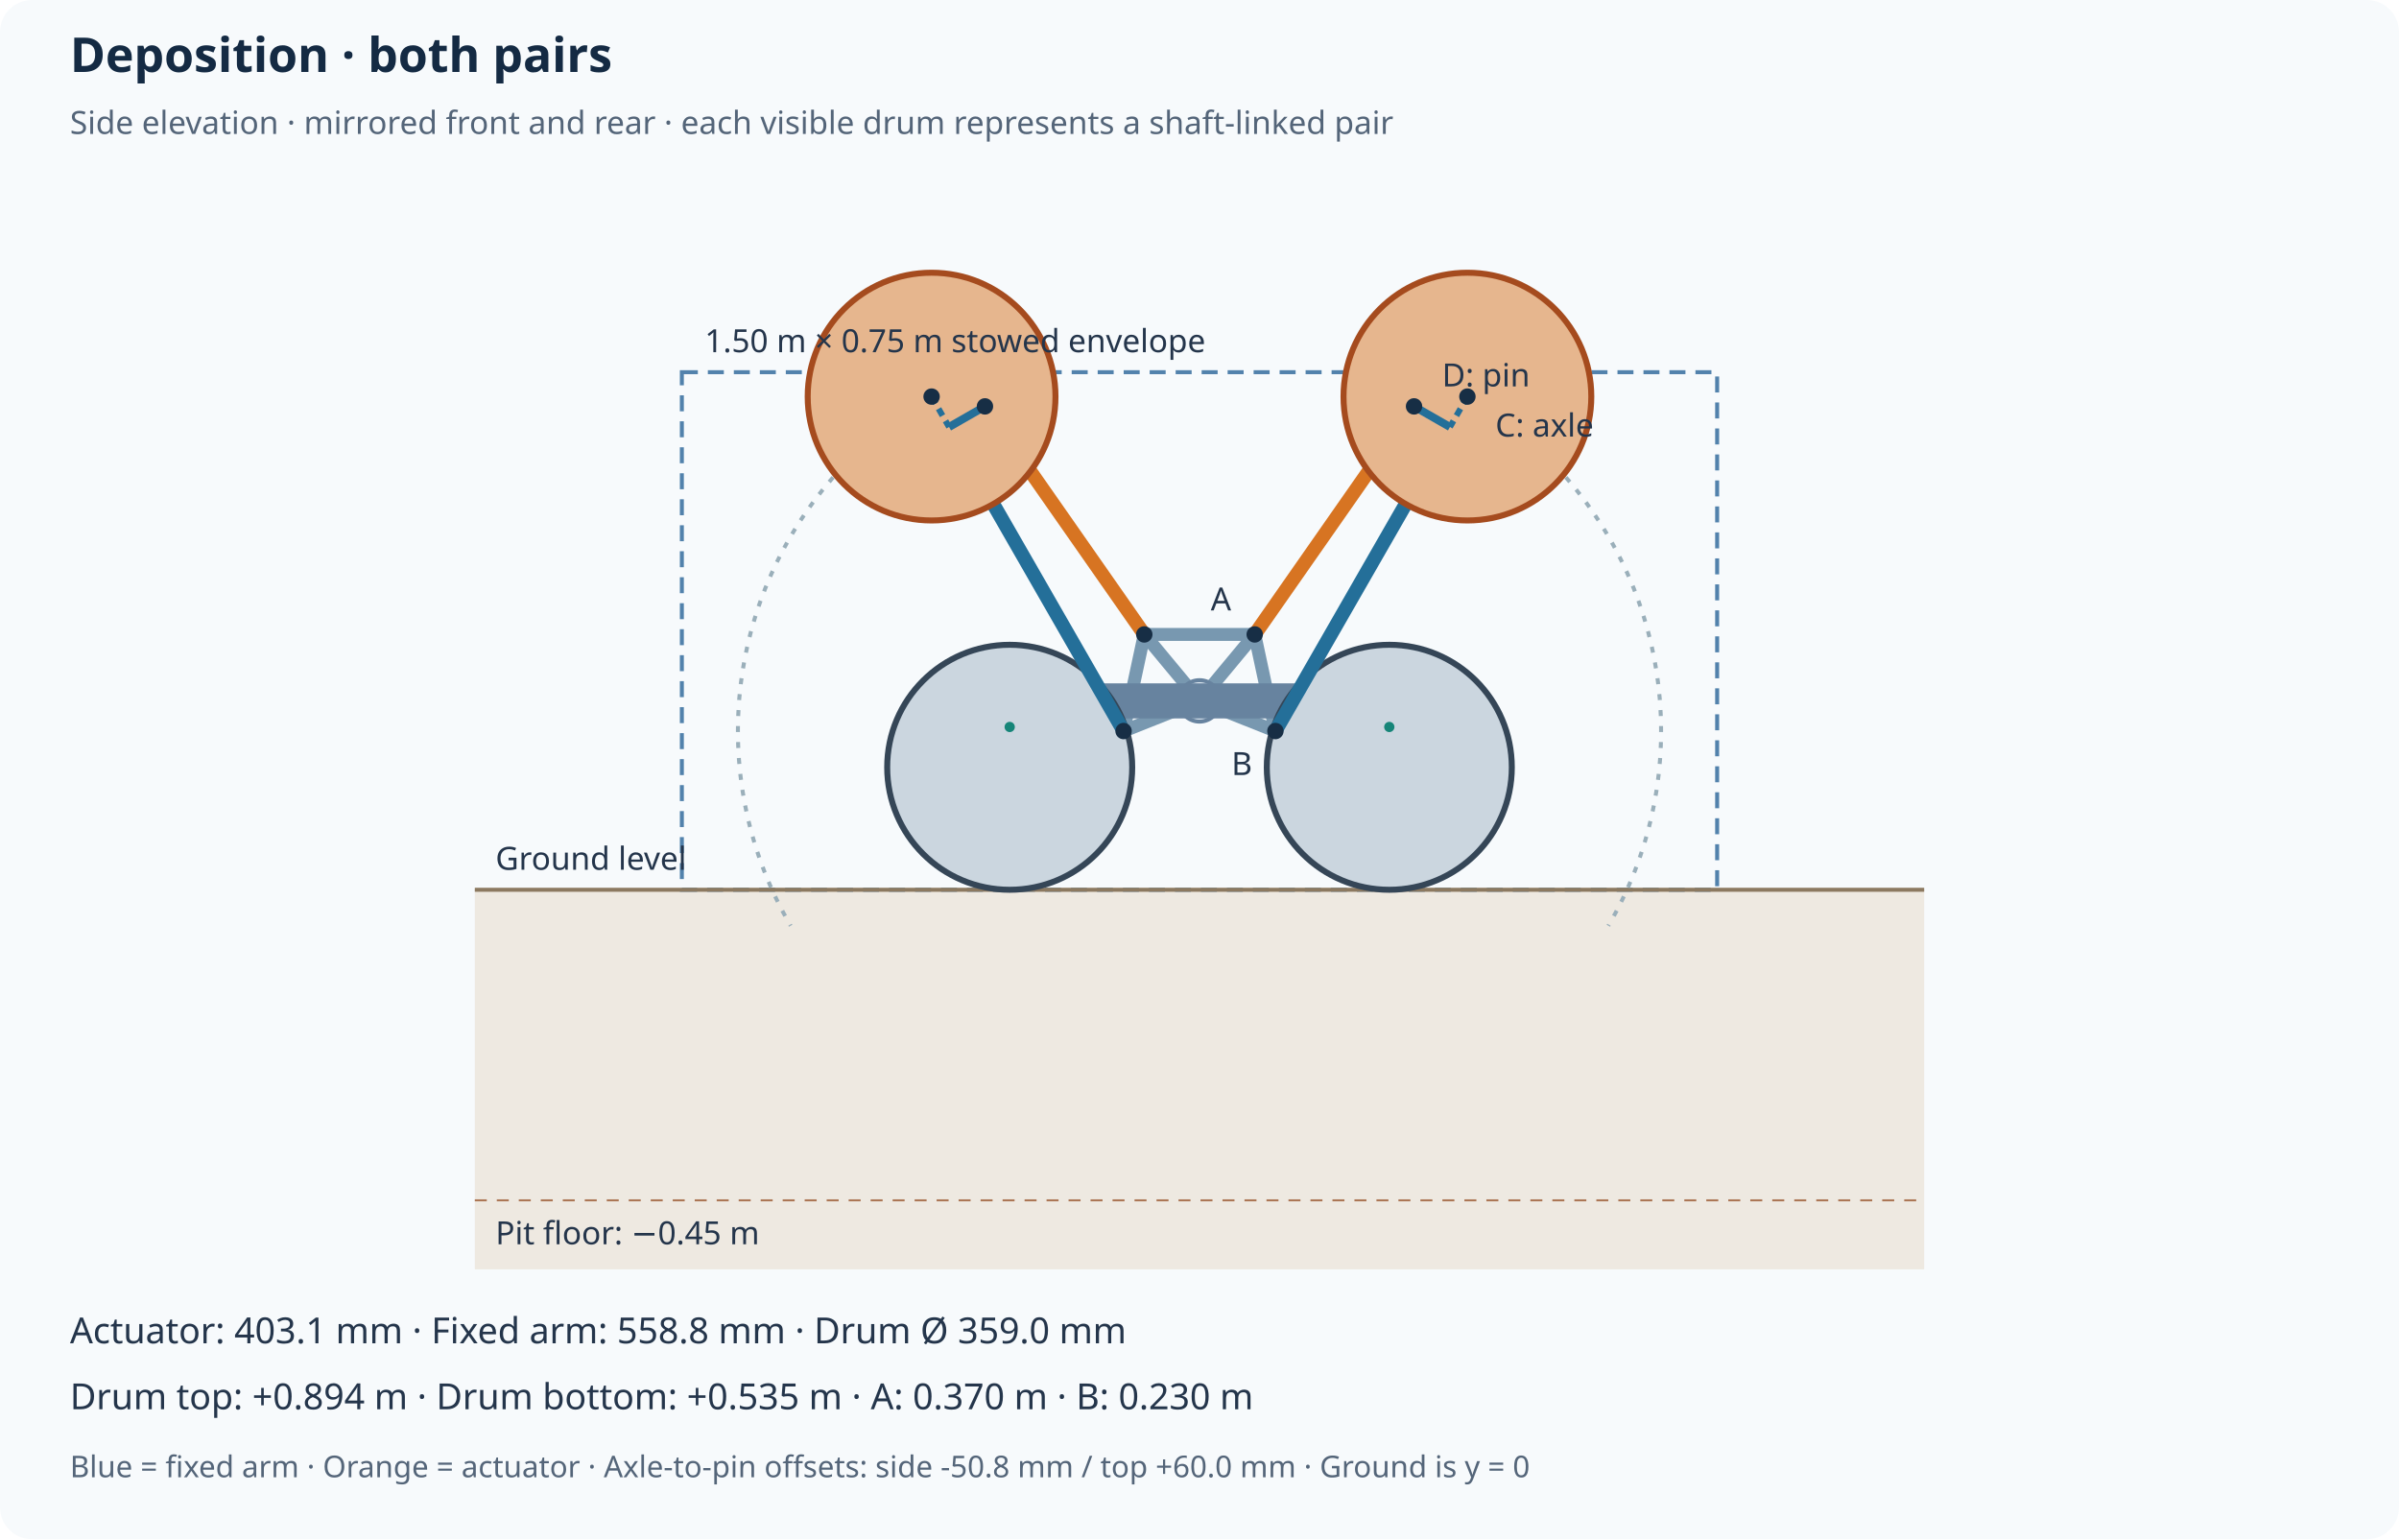
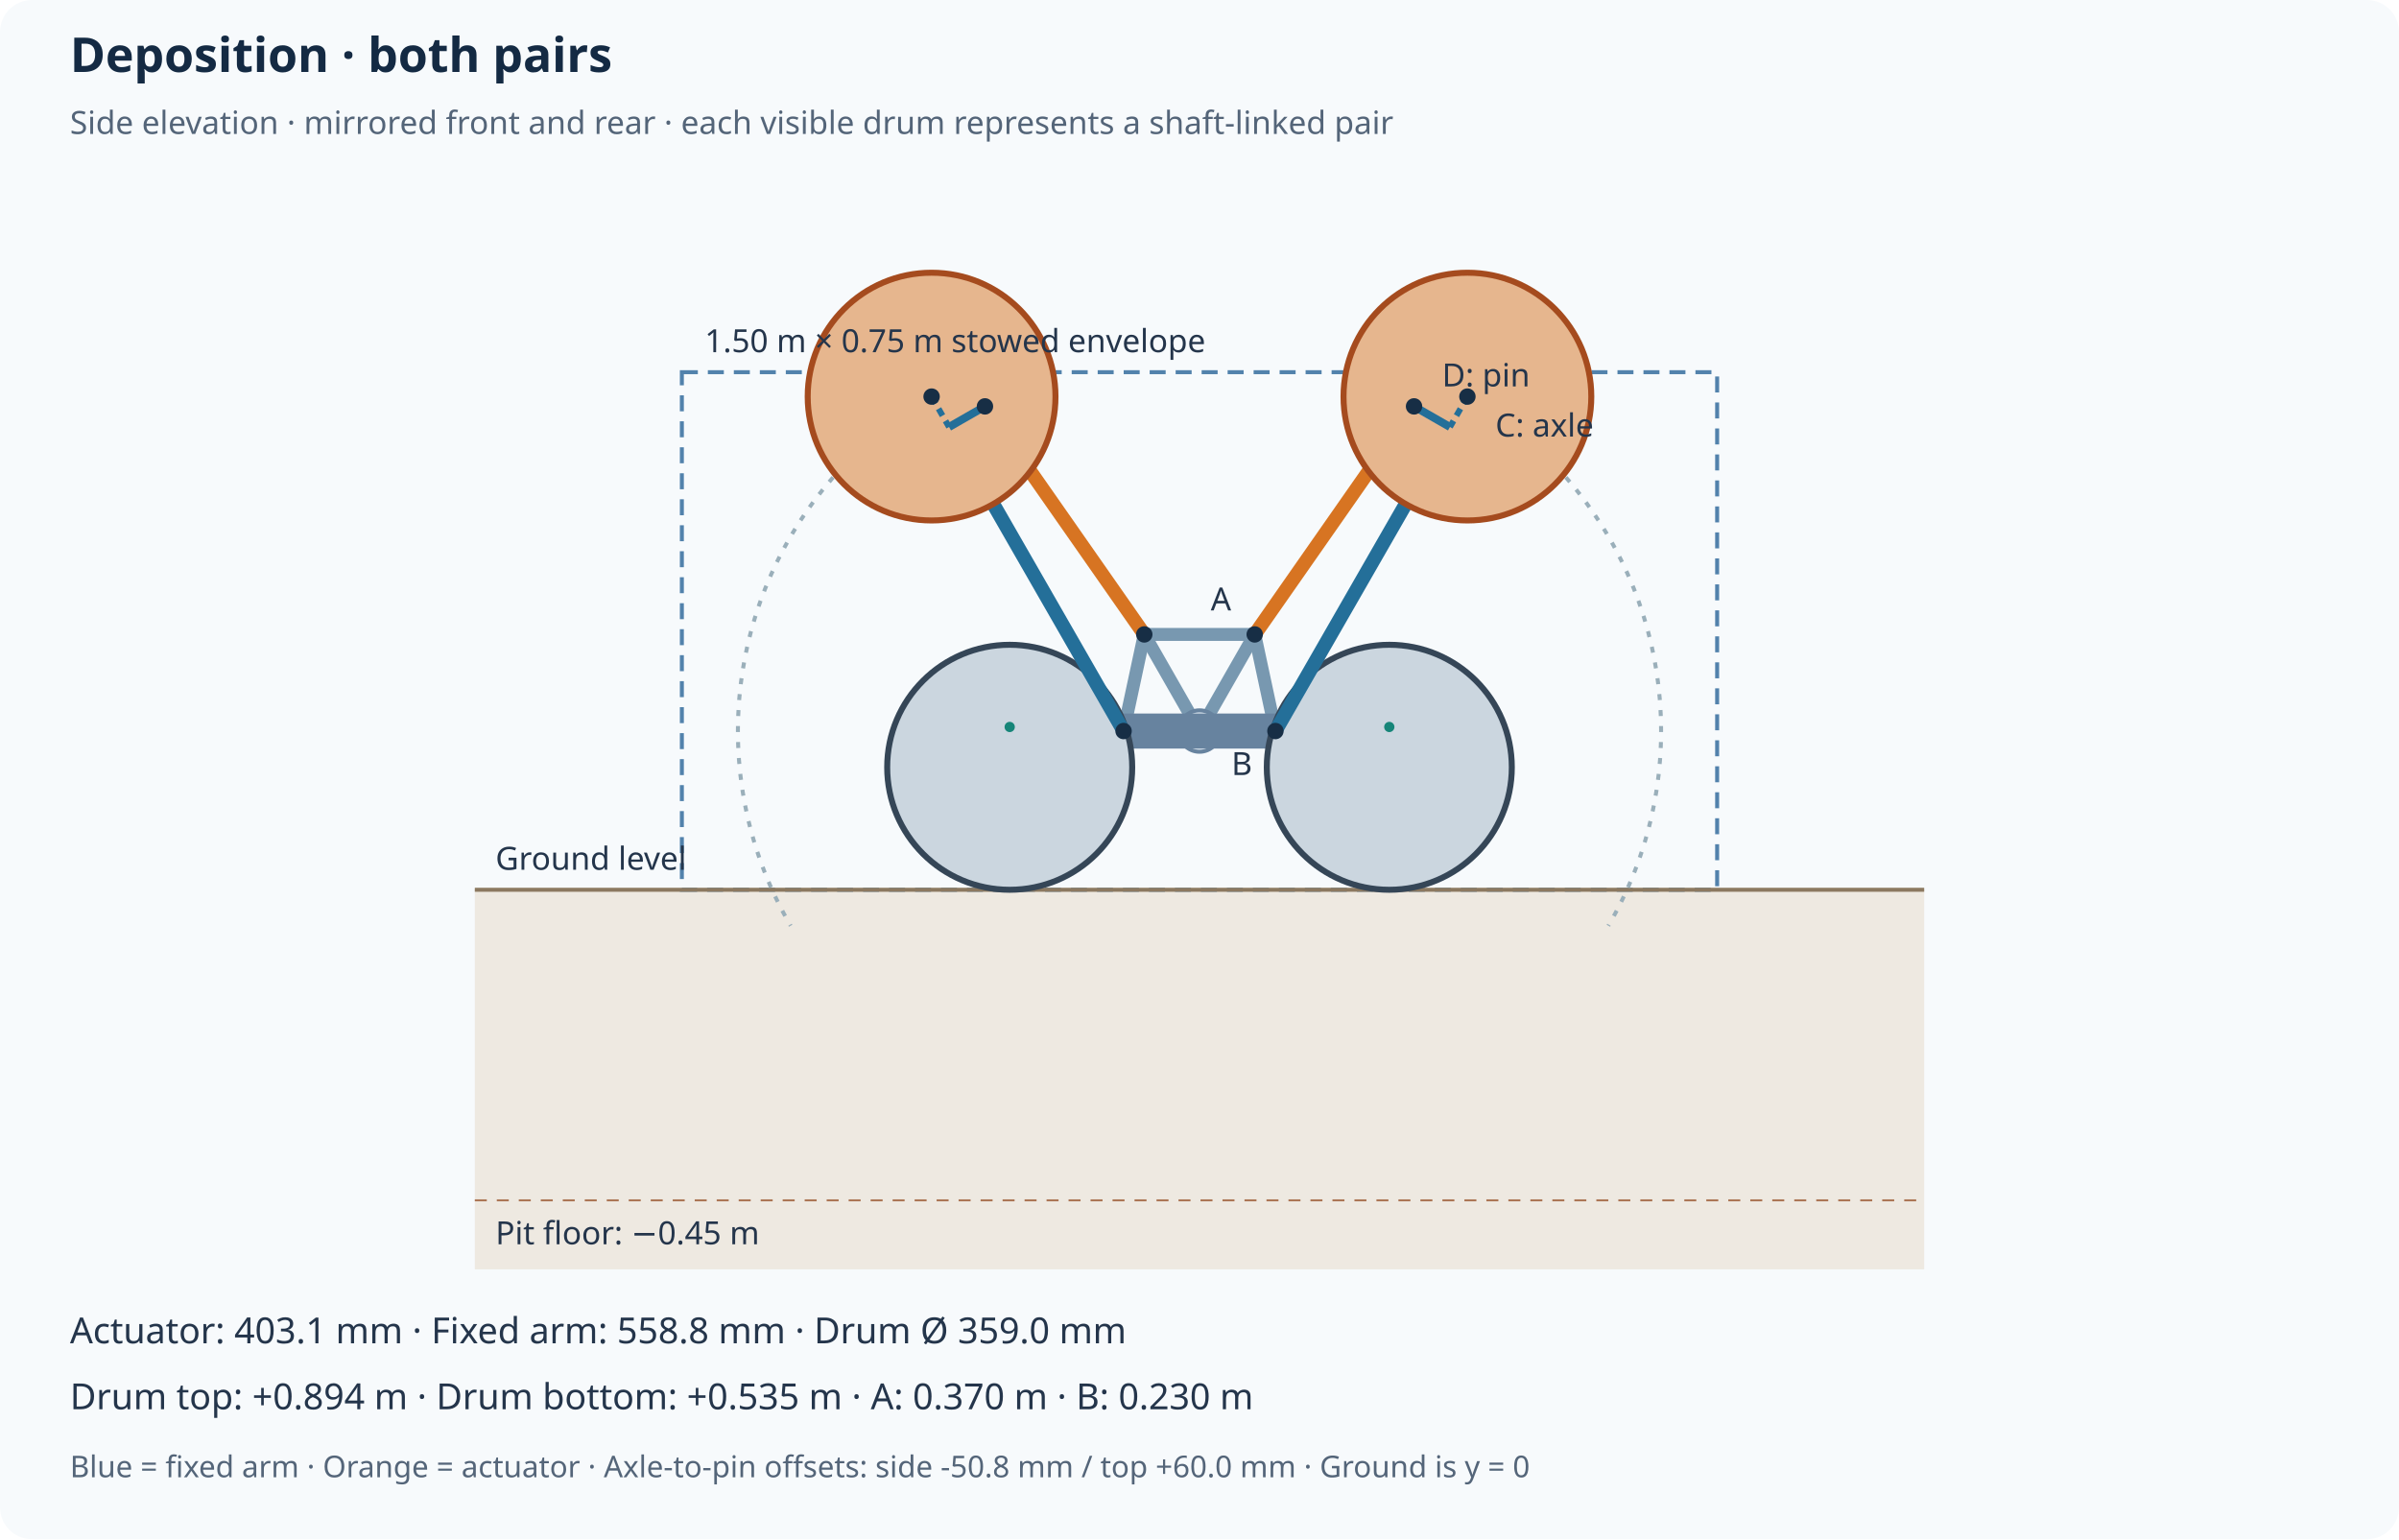
<svg xmlns="http://www.w3.org/2000/svg" viewBox="0 0 1200 770" role="img" aria-label="Deposition · both pairs">
  <rect width="1200" height="770" rx="16" fill="#f7fafc" />
  <text x="35" y="36" font-family="sans-serif" font-size="24" font-weight="700" fill="#142a43">Deposition · both pairs</text>
  <g font-family="sans-serif">
    <text x="35" y="67" font-size="16" fill="#546579">Side elevation · mirrored front and rear · each visible drum represents a shaft-linked pair</text>
    <rect x="237.501" y="445.120" width="724.998" height="189.880" fill="#eee9e1" stroke="none" stroke-width="2" stroke-dasharray="" />
    <rect x="341.072" y="186.192" width="517.855" height="258.928" fill="none" stroke="#5282ac" stroke-width="2" stroke-dasharray="8 5" />
    <line x1="237.501" y1="445.120" x2="962.499" y2="445.120" stroke="#8c7960" stroke-width="2" stroke-dasharray="" />
    <line x1="237.501" y1="600.476" x2="962.499" y2="600.476" stroke="#ac7756" stroke-width="1" stroke-dasharray="6 5" />
-     <line x1="600.000" y1="350.628" x2="627.619" y2="317.382" stroke="#7898b0" stroke-width="6.473" stroke-dasharray="" />
-     <line x1="600.000" y1="350.628" x2="637.976" y2="365.715" stroke="#7898b0" stroke-width="6.473" stroke-dasharray="" />
-     <line x1="600.000" y1="350.628" x2="572.381" y2="317.382" stroke="#7898b0" stroke-width="6.473" stroke-dasharray="" />
-     <line x1="600.000" y1="350.628" x2="562.024" y2="365.715" stroke="#7898b0" stroke-width="6.473" stroke-dasharray="" />
+     <line x1="600.000" y1="365.715" x2="627.619" y2="317.382" stroke="#7898b0" stroke-width="6.473" stroke-dasharray="" />
+     <line x1="600.000" y1="365.715" x2="637.976" y2="365.715" stroke="#7898b0" stroke-width="6.473" stroke-dasharray="" />
+     <line x1="600.000" y1="365.715" x2="572.381" y2="317.382" stroke="#7898b0" stroke-width="6.473" stroke-dasharray="" />
+     <line x1="600.000" y1="365.715" x2="562.024" y2="365.715" stroke="#7898b0" stroke-width="6.473" stroke-dasharray="" />
    <line x1="627.619" y1="317.382" x2="637.976" y2="365.715" stroke="#7898b0" stroke-width="6.473" stroke-dasharray="" />
    <line x1="572.381" y1="317.382" x2="562.024" y2="365.715" stroke="#7898b0" stroke-width="6.473" stroke-dasharray="" />
    <line x1="627.619" y1="317.382" x2="572.381" y2="317.382" stroke="#7898b0" stroke-width="6.473" stroke-dasharray="" />
-     <circle cx="600.000" cy="350.628" r="10.357" stroke="#67839f" fill="#dce7f0" stroke-width="2" />
-     <line x1="516.021" y1="350.628" x2="683.979" y2="350.628" stroke="#67839f" stroke-width="17.538" stroke-dasharray="" />
-     <line x1="516.021" y1="350.628" x2="505.060" y2="363.671" stroke="#526a7b" stroke-width="2" stroke-dasharray="4 3" />
-     <line x1="683.979" y1="350.628" x2="694.940" y2="363.671" stroke="#526a7b" stroke-width="2" stroke-dasharray="4 3" />
+     <circle cx="600.000" cy="365.715" r="10.357" stroke="#67839f" fill="#dce7f0" stroke-width="2" />
+     <line x1="516.021" y1="365.715" x2="683.979" y2="365.715" stroke="#67839f" stroke-width="17.538" stroke-dasharray="" />
+     <line x1="516.021" y1="365.715" x2="505.060" y2="363.671" stroke="#526a7b" stroke-width="2" stroke-dasharray="4 3" />
+     <line x1="683.979" y1="365.715" x2="694.940" y2="363.671" stroke="#526a7b" stroke-width="2" stroke-dasharray="4 3" />
    <circle cx="505.060" cy="383.840" r="61.280" stroke="#354657" fill="#cbd6df" stroke-width="3" />
    <circle cx="505.060" cy="363.671" r="2.071" stroke="#168578" fill="#168578" stroke-width="1" />
    <polyline points="465.99,198.40 462.71,200.33 459.46,202.32 456.26,204.37 453.09,206.49 449.97,208.67 446.89,210.92 443.86,213.22 440.88,215.58 437.94,218.00 435.05,220.48 432.20,223.01 429.41,225.60 426.67,228.25 423.99,230.94 421.35,233.69 418.78,236.50 416.25,239.35 413.79,242.25 411.38,245.20 409.03,248.20 406.74,251.24 404.51,254.33 402.35,257.46 400.24,260.63 398.20,263.84 396.22,267.09 394.30,270.39 392.46,273.71 390.67,277.08 388.96,280.48 387.31,283.91 385.73,287.37 384.22,290.87 382.77,294.39 381.40,297.94 380.10,301.52 378.87,305.12 377.71,308.75 376.62,312.40 375.60,316.07 374.66,319.76 373.79,323.46 372.99,327.19 372.27,330.92 371.62,334.68 371.04,338.44 370.54,342.21 370.12,346.00 369.76,349.79 369.49,353.59 369.29,357.39 369.16,361.19 369.11,365.00 369.13,368.81 369.23,372.61 369.40,376.42 369.65,380.22 369.98,384.01 370.37,387.80 370.85,391.58 371.39,395.34 372.02,399.10 372.71,402.84 373.48,406.57 374.32,410.29 375.24,413.98 376.23,417.66 377.29,421.31 378.42,424.95 379.63,428.56 380.90,432.15 382.25,435.71 383.67,439.24 385.15,442.75 386.71,446.23 388.33,449.67 390.02,453.08 391.78,456.46 393.60,459.80 395.49,463.11" fill="none" stroke="#9aafba" stroke-width="2" stroke-dasharray="3 5" />
    <line x1="562.024" y1="365.715" x2="465.989" y2="198.398" stroke="#246f99" stroke-width="7" stroke-dasharray="" />
    <line x1="474.720" y1="213.609" x2="492.685" y2="203.298" stroke="#246f99" stroke-width="4" stroke-dasharray="" />
    <line x1="572.381" y1="317.382" x2="492.685" y2="203.298" stroke="#d77422" stroke-width="7" stroke-dasharray="" />
    <circle cx="465.989" cy="198.398" r="61.970" stroke="#a54b1e" fill="#e6b68e" stroke-width="3" />
    <line x1="465.989" y1="198.398" x2="474.720" y2="213.609" stroke="#246f99" stroke-width="3" stroke-dasharray="4 3" />
    <line x1="474.720" y1="213.609" x2="492.685" y2="203.298" stroke="#246f99" stroke-width="4" stroke-dasharray="" />
    <circle cx="465.989" cy="198.398" r="3.107" stroke="#172e45" fill="#172e45" stroke-width="2" />
    <circle cx="492.685" cy="203.298" r="3.107" stroke="#172e45" fill="#172e45" stroke-width="2" />
    <circle cx="572.381" cy="317.382" r="3.107" stroke="#172e45" fill="#172e45" stroke-width="2" />
    <circle cx="562.024" cy="365.715" r="3.107" stroke="#172e45" fill="#172e45" stroke-width="2" />
    <circle cx="694.940" cy="383.840" r="61.280" stroke="#354657" fill="#cbd6df" stroke-width="3" />
    <circle cx="694.940" cy="363.671" r="2.071" stroke="#168578" fill="#168578" stroke-width="1" />
    <polyline points="734.01,198.40 737.29,200.33 740.54,202.32 743.74,204.37 746.91,206.49 750.03,208.67 753.11,210.92 756.14,213.22 759.12,215.58 762.06,218.00 764.95,220.48 767.80,223.01 770.59,225.60 773.33,228.25 776.01,230.94 778.65,233.69 781.22,236.50 783.75,239.35 786.21,242.25 788.62,245.20 790.97,248.20 793.26,251.24 795.49,254.33 797.65,257.46 799.76,260.63 801.80,263.84 803.78,267.09 805.70,270.39 807.54,273.71 809.33,277.08 811.04,280.48 812.69,283.91 814.27,287.37 815.78,290.87 817.23,294.39 818.60,297.94 819.90,301.52 821.13,305.12 822.29,308.75 823.38,312.40 824.40,316.07 825.34,319.76 826.21,323.46 827.01,327.19 827.73,330.92 828.38,334.68 828.96,338.44 829.46,342.21 829.88,346.00 830.24,349.79 830.51,353.59 830.71,357.39 830.84,361.19 830.89,365.00 830.87,368.81 830.77,372.61 830.60,376.42 830.35,380.22 830.02,384.01 829.63,387.80 829.15,391.58 828.61,395.34 827.98,399.10 827.29,402.84 826.52,406.57 825.68,410.29 824.76,413.98 823.77,417.66 822.71,421.31 821.58,424.95 820.37,428.56 819.10,432.15 817.75,435.71 816.33,439.24 814.85,442.75 813.29,446.23 811.67,449.67 809.98,453.08 808.22,456.46 806.40,459.80 804.51,463.11" fill="none" stroke="#9aafba" stroke-width="2" stroke-dasharray="3 5" />
    <line x1="637.976" y1="365.715" x2="734.011" y2="198.398" stroke="#246f99" stroke-width="7" stroke-dasharray="" />
    <line x1="725.280" y1="213.609" x2="707.315" y2="203.298" stroke="#246f99" stroke-width="4" stroke-dasharray="" />
    <line x1="627.619" y1="317.382" x2="707.315" y2="203.298" stroke="#d77422" stroke-width="7" stroke-dasharray="" />
    <circle cx="734.011" cy="198.398" r="61.970" stroke="#a54b1e" fill="#e6b68e" stroke-width="3" />
    <line x1="734.011" y1="198.398" x2="725.280" y2="213.609" stroke="#246f99" stroke-width="3" stroke-dasharray="4 3" />
    <line x1="725.280" y1="213.609" x2="707.315" y2="203.298" stroke="#246f99" stroke-width="4" stroke-dasharray="" />
    <circle cx="734.011" cy="198.398" r="3.107" stroke="#172e45" fill="#172e45" stroke-width="2" />
    <circle cx="707.315" cy="203.298" r="3.107" stroke="#172e45" fill="#172e45" stroke-width="2" />
    <circle cx="627.619" cy="317.382" r="3.107" stroke="#172e45" fill="#172e45" stroke-width="2" />
    <circle cx="637.976" cy="365.715" r="3.107" stroke="#172e45" fill="#172e45" stroke-width="2" />
    <text x="605.62" y="305.38" font-size="16" fill="#24354b">A</text>
    <text x="615.98" y="387.72" font-size="16" fill="#24354b">B</text>
    <text x="748.01" y="218.40" font-size="16" fill="#24354b">C: axle</text>
    <text x="352.52" y="176.19" font-size="16" fill="#24354b">1.50 m × 0.75 m stowed envelope</text>
    <text x="247.86" y="435.12" font-size="16" fill="#24354b">Ground level</text>
    <text x="247.86" y="622.48" font-size="16" fill="#24354b">Pit floor: −0.45 m</text>
    <text x="721.32" y="193.30" font-size="16" fill="#24354b">D: pin</text>
    <text x="35" y="672" font-size="18" fill="#24354b">Actuator: 403.1 mm · Fixed arm: 558.8 mm · Drum Ø 359.0 mm</text>
    <text x="35" y="705" font-size="18" fill="#24354b">Drum top: +0.894 m · Drum bottom: +0.535 m · A: 0.370 m · B: 0.230 m</text>
    <text x="35" y="739" font-size="15" fill="#546579">Blue = fixed arm · Orange = actuator · Axle-to-pin offsets: side -50.8 mm / top +60.0 mm · Ground is y = 0</text>
  </g>
</svg>
